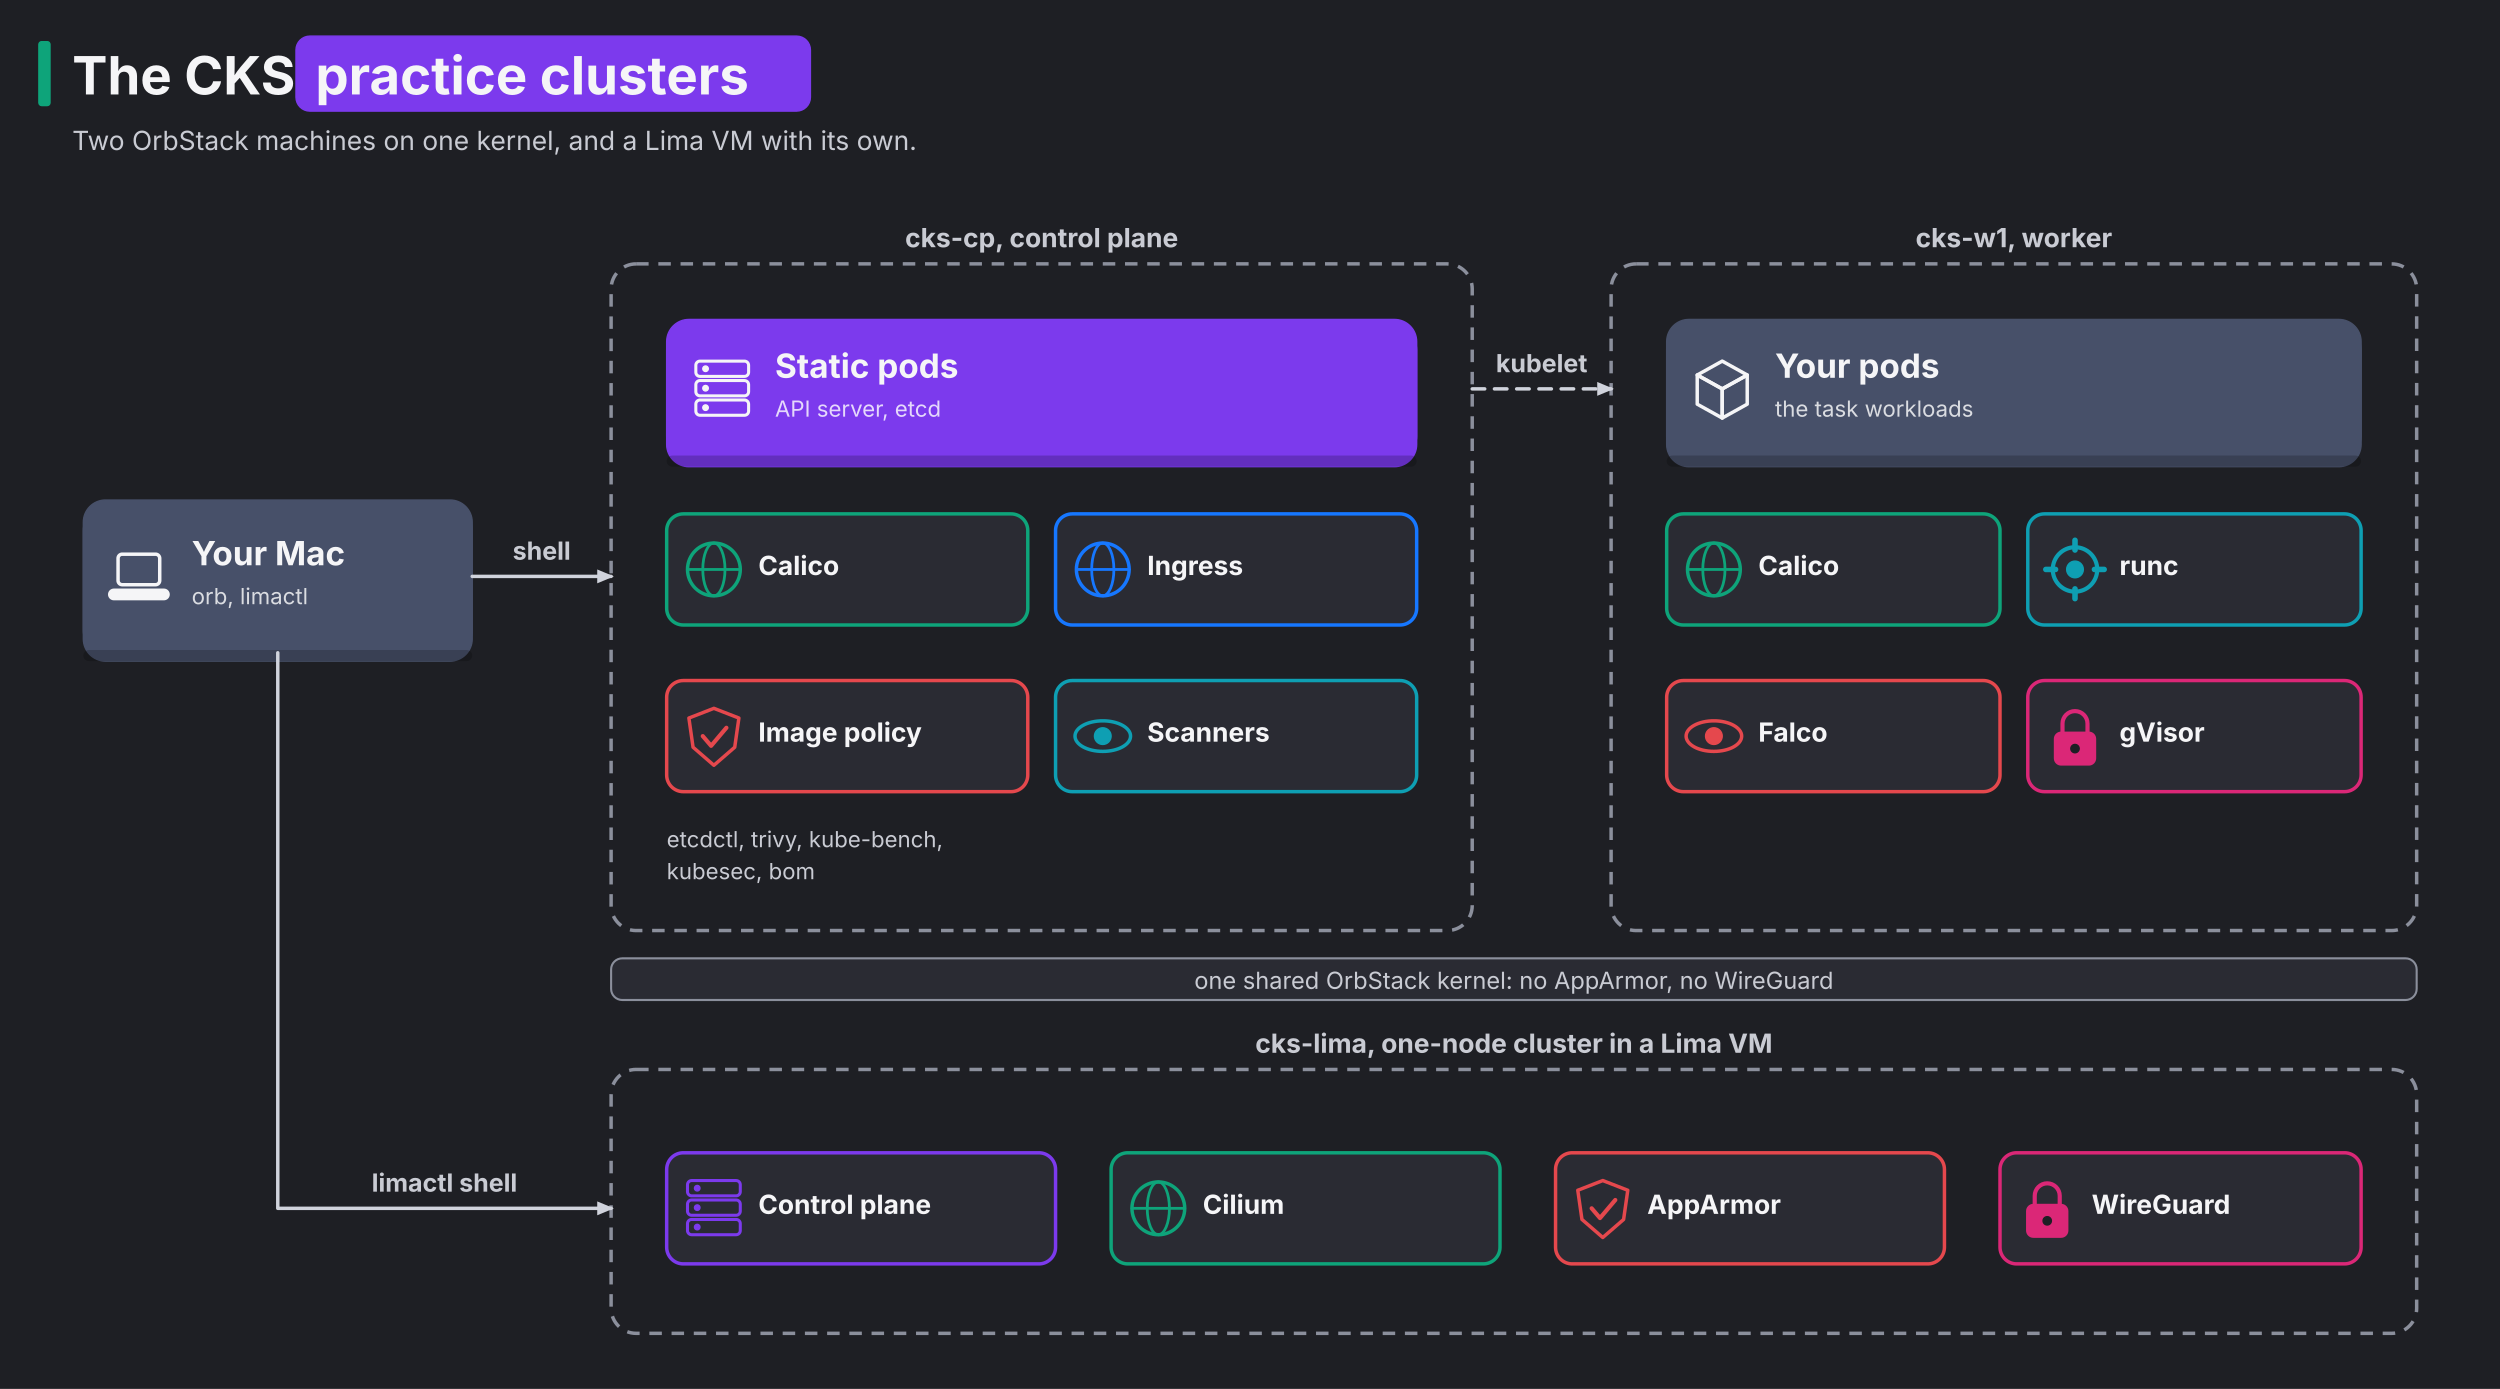
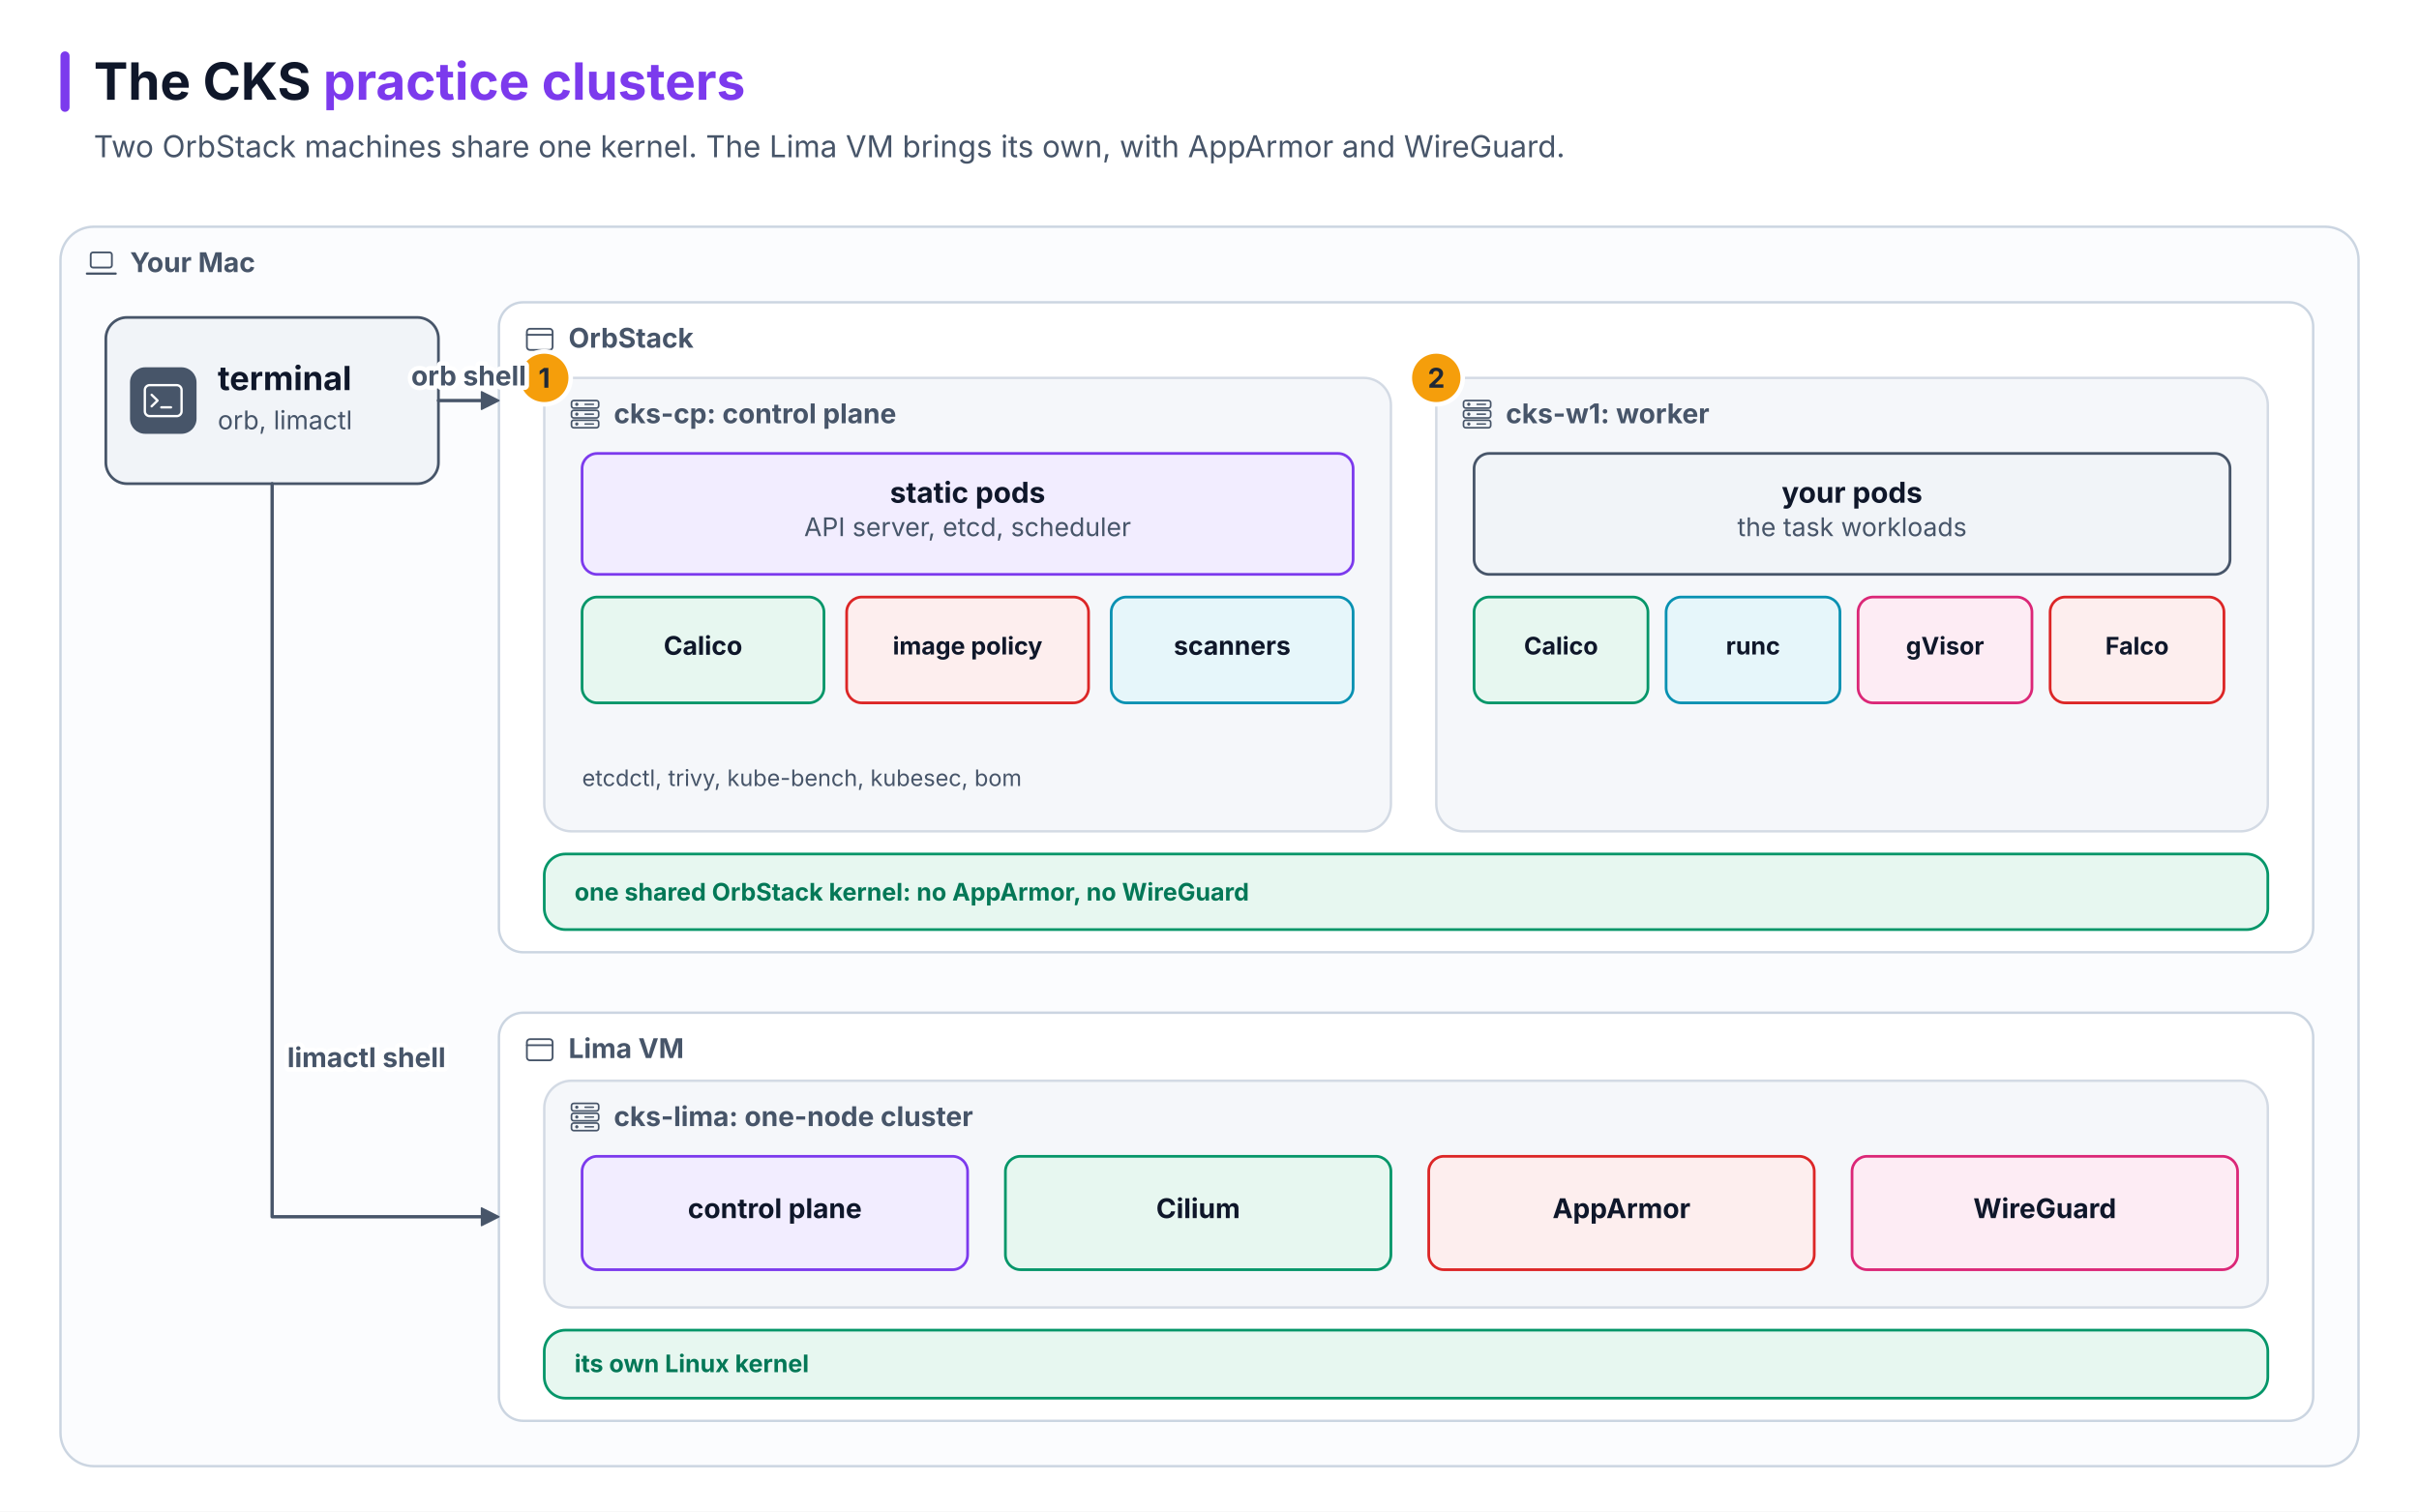
- <svg xmlns="http://www.w3.org/2000/svg" width="1800" height="1000" viewBox="0 0 1800 1000" font-family="Inter, -apple-system, 'Segoe UI', Helvetica, Arial, sans-serif">
-   <rect width="1800" height="1000" fill="#1e1f24" />
-   <defs>
-     <marker id="h" markerWidth="12" markerHeight="10" refX="10" refY="5" orient="auto" markerUnits="userSpaceOnUse">
-       <path d="M0,0 L12,5 L0,10 z" fill="#d0d3dc" />
-     </marker>
-   </defs>
-   <rect x="28.0" y="30.0" width="8.0" height="46.0" rx="2" fill="#0ea47a" stroke="#0ea47a" stroke-width="1" />
-   <text x="52.0" y="68.0" font-size="38" fill="#f5f5f7" font-weight="700" text-anchor="start">The CKS</text>
-   <rect x="213.1" y="26.0" width="370.4" height="54.0" rx="10" fill="#7c3aed" stroke="#7c3aed" stroke-width="1" />
-   <text x="227.1" y="68.0" font-size="38" fill="#f5f5f7" font-weight="700" text-anchor="start">practice clusters</text>
-   <text x="52.0" y="108.0" font-size="19" fill="#c9cbd3" text-anchor="start">Two OrbStack machines on one kernel, and a Lima VM with its own.</text>
-   <rect x="60.0" y="366.0" width="280.0" height="110.0" rx="16" fill="#475069" stroke="#475069" stroke-width="1" />
-   <rect x="60.0" y="360.0" width="280.0" height="110.0" rx="16" fill="#475069" stroke="#475069" stroke-width="1" />
-   <rect x="60.0" y="468.0" width="280.0" height="8.0" rx="4" fill="#00000033" stroke="#00000033" stroke-width="0" />
-   <rect x="85.0" y="399.0" width="30.0" height="22.0" rx="3" fill="none" stroke="#f5f5f7" stroke-width="2.5" />
-   <rect x="79.0" y="425.0" width="42.0" height="6.0" rx="3" fill="#f5f5f7" stroke="#f5f5f7" stroke-width="2.5" />
-   <text x="138.0" y="407.0" font-size="24" fill="#f5f5f7" font-weight="700" text-anchor="start">Your Mac</text>
-   <text x="138.0" y="435.0" font-size="16" fill="#ffffffcc" text-anchor="start">orb, limactl</text>
-   <rect x="440.0" y="190.0" width="620.0" height="480.0" rx="18" fill="#00000000" stroke="#8b8f9c" stroke-width="2.5" stroke-dasharray="9 7" />
-   <text x="750.0" y="178.0" font-size="19" fill="#c9cbd3" font-weight="700" text-anchor="middle">cks-cp, control plane</text>
-   <rect x="480.0" y="236.0" width="540.0" height="100.0" rx="16" fill="#7c3aed" stroke="#7c3aed" stroke-width="1" />
-   <rect x="480.0" y="230.0" width="540.0" height="100.0" rx="16" fill="#7c3aed" stroke="#7c3aed" stroke-width="1" />
-   <rect x="480.0" y="328.0" width="540.0" height="8.0" rx="4" fill="#00000033" stroke="#00000033" stroke-width="0" />
-   <rect x="501.0" y="260.0" width="38.0" height="11.0" rx="3" fill="none" stroke="#f5f5f7" stroke-width="2.2" />
-   <ellipse cx="508.0" cy="265.5" rx="2" ry="2" fill="#f5f5f7" stroke="#f5f5f7" stroke-width="1" />
-   <rect x="501.0" y="274.0" width="38.0" height="11.0" rx="3" fill="none" stroke="#f5f5f7" stroke-width="2.2" />
-   <ellipse cx="508.0" cy="279.5" rx="2" ry="2" fill="#f5f5f7" stroke="#f5f5f7" stroke-width="1" />
-   <rect x="501.0" y="288.0" width="38.0" height="11.0" rx="3" fill="none" stroke="#f5f5f7" stroke-width="2.2" />
-   <ellipse cx="508.0" cy="293.5" rx="2" ry="2" fill="#f5f5f7" stroke="#f5f5f7" stroke-width="1" />
-   <text x="558.0" y="272.0" font-size="24" fill="#f5f5f7" font-weight="700" text-anchor="start">Static pods</text>
-   <text x="558.0" y="300.0" font-size="16" fill="#ffffffcc" text-anchor="start">API server, etcd</text>
-   <rect x="480.0" y="370.0" width="260.0" height="80.0" rx="12" fill="#2a2b33" stroke="#0ea47a" stroke-width="2.5" />
-   <ellipse cx="514.0" cy="410.0" rx="19" ry="19" fill="none" stroke="#0ea47a" stroke-width="2.5" />
-   <ellipse cx="514.0" cy="410.0" rx="8" ry="19" fill="none" stroke="#0ea47a" stroke-width="2" />
-   <polyline points="495.0,410.0 533.0,410.0" fill="none" stroke="#0ea47a" stroke-width="2" stroke-linecap="round" stroke-linejoin="round" />
-   <text x="546.0" y="414.0" font-size="19" fill="#f5f5f7" font-weight="700" text-anchor="start">Calico</text>
-   <rect x="760.0" y="370.0" width="260.0" height="80.0" rx="12" fill="#2a2b33" stroke="#1677ff" stroke-width="2.5" />
-   <ellipse cx="794.0" cy="410.0" rx="19" ry="19" fill="none" stroke="#1677ff" stroke-width="2.5" />
-   <ellipse cx="794.0" cy="410.0" rx="8" ry="19" fill="none" stroke="#1677ff" stroke-width="2" />
-   <polyline points="775.0,410.0 813.0,410.0" fill="none" stroke="#1677ff" stroke-width="2" stroke-linecap="round" stroke-linejoin="round" />
-   <text x="826.0" y="414.0" font-size="19" fill="#f5f5f7" font-weight="700" text-anchor="start">Ingress</text>
-   <rect x="480.0" y="490.0" width="260.0" height="80.0" rx="12" fill="#2a2b33" stroke="#e5484d" stroke-width="2.5" />
-   <polygon points="514.0,510.0 532.0,517.0 529.0,538.0 514.0,551.0 499.0,538.0 496.0,517.0" fill="none" stroke="#e5484d" stroke-width="2.5" stroke-linejoin="round" />
-   <polyline points="506.0,530.0 512.0,537.0 523.0,524.0" fill="none" stroke="#e5484d" stroke-width="3" stroke-linecap="round" stroke-linejoin="round" />
-   <text x="546.0" y="534.0" font-size="19" fill="#f5f5f7" font-weight="700" text-anchor="start">Image policy</text>
-   <rect x="760.0" y="490.0" width="260.0" height="80.0" rx="12" fill="#2a2b33" stroke="#0e9fb3" stroke-width="2.5" />
-   <ellipse cx="794.0" cy="530.0" rx="20" ry="11" fill="none" stroke="#0e9fb3" stroke-width="2.5" />
-   <ellipse cx="794.0" cy="530.0" rx="6" ry="6" fill="#0e9fb3" stroke="#0e9fb3" stroke-width="1" />
-   <text x="826.0" y="534.0" font-size="19" fill="#f5f5f7" font-weight="700" text-anchor="start">Scanners</text>
-   <text x="480.0" y="610.0" font-size="16" fill="#c9cbd3" text-anchor="start">etcdctl, trivy, kube-bench,</text>
-   <text x="480.0" y="633.0" font-size="16" fill="#c9cbd3" text-anchor="start">kubesec, bom</text>
-   <rect x="1160.0" y="190.0" width="580.0" height="480.0" rx="18" fill="#00000000" stroke="#8b8f9c" stroke-width="2.5" stroke-dasharray="9 7" />
-   <text x="1450.0" y="178.0" font-size="19" fill="#c9cbd3" font-weight="700" text-anchor="middle">cks-w1, worker</text>
-   <rect x="1200.0" y="236.0" width="500.0" height="100.0" rx="16" fill="#475069" stroke="#475069" stroke-width="1" />
-   <rect x="1200.0" y="230.0" width="500.0" height="100.0" rx="16" fill="#475069" stroke="#475069" stroke-width="1" />
-   <rect x="1200.0" y="328.0" width="500.0" height="8.0" rx="4" fill="#00000033" stroke="#00000033" stroke-width="0" />
-   <polygon points="1240.0,260.0 1258.0,270.0 1240.0,280.0 1222.0,270.0" fill="none" stroke="#f5f5f7" stroke-width="2.5" stroke-linejoin="round" />
-   <polygon points="1222.0,270.0 1240.0,280.0 1240.0,301.0 1222.0,291.0" fill="none" stroke="#f5f5f7" stroke-width="2.5" stroke-linejoin="round" />
-   <polygon points="1258.0,270.0 1240.0,280.0 1240.0,301.0 1258.0,291.0" fill="none" stroke="#f5f5f7" stroke-width="2.5" stroke-linejoin="round" />
-   <text x="1278.0" y="272.0" font-size="24" fill="#f5f5f7" font-weight="700" text-anchor="start">Your pods</text>
-   <text x="1278.0" y="300.0" font-size="16" fill="#ffffffcc" text-anchor="start">the task workloads</text>
-   <rect x="1200.0" y="370.0" width="240.0" height="80.0" rx="12" fill="#2a2b33" stroke="#0ea47a" stroke-width="2.5" />
-   <ellipse cx="1234.0" cy="410.0" rx="19" ry="19" fill="none" stroke="#0ea47a" stroke-width="2.5" />
-   <ellipse cx="1234.0" cy="410.0" rx="8" ry="19" fill="none" stroke="#0ea47a" stroke-width="2" />
-   <polyline points="1215.0,410.0 1253.0,410.0" fill="none" stroke="#0ea47a" stroke-width="2" stroke-linecap="round" stroke-linejoin="round" />
-   <text x="1266.0" y="414.0" font-size="19" fill="#f5f5f7" font-weight="700" text-anchor="start">Calico</text>
-   <rect x="1460.0" y="370.0" width="240.0" height="80.0" rx="12" fill="#2a2b33" stroke="#0e9fb3" stroke-width="2.5" />
-   <ellipse cx="1494.0" cy="410.0" rx="16" ry="16" fill="none" stroke="#0e9fb3" stroke-width="3" />
-   <ellipse cx="1494.0" cy="410.0" rx="6" ry="6" fill="#0e9fb3" stroke="#0e9fb3" stroke-width="1" />
-   <polyline points="1494.0,389.0 1494.0,396.0" fill="none" stroke="#0e9fb3" stroke-width="4" stroke-linecap="round" stroke-linejoin="round" />
-   <polyline points="1494.0,424.0 1494.0,431.0" fill="none" stroke="#0e9fb3" stroke-width="4" stroke-linecap="round" stroke-linejoin="round" />
-   <polyline points="1473.0,410.0 1480.0,410.0" fill="none" stroke="#0e9fb3" stroke-width="4" stroke-linecap="round" stroke-linejoin="round" />
-   <polyline points="1508.0,410.0 1515.0,410.0" fill="none" stroke="#0e9fb3" stroke-width="4" stroke-linecap="round" stroke-linejoin="round" />
-   <text x="1526.0" y="414.0" font-size="19" fill="#f5f5f7" font-weight="700" text-anchor="start">runc</text>
-   <rect x="1200.0" y="490.0" width="240.0" height="80.0" rx="12" fill="#2a2b33" stroke="#e5484d" stroke-width="2.5" />
-   <ellipse cx="1234.0" cy="530.0" rx="20" ry="11" fill="none" stroke="#e5484d" stroke-width="2.5" />
-   <ellipse cx="1234.0" cy="530.0" rx="6" ry="6" fill="#e5484d" stroke="#e5484d" stroke-width="1" />
-   <text x="1266.0" y="534.0" font-size="19" fill="#f5f5f7" font-weight="700" text-anchor="start">Falco</text>
-   <rect x="1460.0" y="490.0" width="240.0" height="80.0" rx="12" fill="#2a2b33" stroke="#db2777" stroke-width="2.5" />
-   <rect x="1480.0" y="528.0" width="28.0" height="22.0" rx="4" fill="#db2777" stroke="#db2777" stroke-width="2.5" />
-   <rect x="1485.0" y="512.0" width="18.0" height="24.0" rx="9" fill="none" stroke="#db2777" stroke-width="3" />
-   <ellipse cx="1494.0" cy="539.0" rx="3" ry="3" fill="#1e1f24" stroke="#1e1f24" stroke-width="1" />
-   <text x="1526.0" y="534.0" font-size="19" fill="#f5f5f7" font-weight="700" text-anchor="start">gVisor</text>
-   <polyline points="340.0,415.0 440.0,415.0" fill="none" stroke="#d0d3dc" stroke-width="2.5" stroke-linecap="round" stroke-linejoin="round" marker-end="url(#h)" />
-   <text x="390.0" y="403.0" font-size="18" fill="#c9cbd3" font-weight="700" text-anchor="middle">shell</text>
-   <polyline points="1060.0,280.0 1160.0,280.0" fill="none" stroke="#d0d3dc" stroke-width="2.5" stroke-linecap="round" stroke-linejoin="round" stroke-dasharray="9 7" marker-end="url(#h)" />
-   <text x="1110.0" y="268.0" font-size="18" fill="#c9cbd3" font-weight="700" text-anchor="middle">kubelet</text>
-   <rect x="440.0" y="690.0" width="1300.0" height="30.0" rx="8" fill="#2a2b33" stroke="#8b8f9c" stroke-width="1.5" />
-   <text x="1090.0" y="712.0" font-size="17" fill="#c9cbd3" text-anchor="middle">one shared OrbStack kernel: no AppArmor, no WireGuard</text>
-   <rect x="440.0" y="770.0" width="1300.0" height="190.0" rx="18" fill="#00000000" stroke="#8b8f9c" stroke-width="2.5" stroke-dasharray="9 7" />
-   <text x="1090.0" y="758.0" font-size="19" fill="#c9cbd3" font-weight="700" text-anchor="middle">cks-lima, one-node cluster in a Lima VM</text>
-   <rect x="480.0" y="830.0" width="280.0" height="80.0" rx="12" fill="#2a2b33" stroke="#7c3aed" stroke-width="2.5" />
-   <rect x="495.0" y="850.0" width="38.0" height="11.0" rx="3" fill="none" stroke="#7c3aed" stroke-width="2.2" />
-   <ellipse cx="502.0" cy="855.5" rx="2" ry="2" fill="#7c3aed" stroke="#7c3aed" stroke-width="1" />
-   <rect x="495.0" y="864.0" width="38.0" height="11.0" rx="3" fill="none" stroke="#7c3aed" stroke-width="2.2" />
-   <ellipse cx="502.0" cy="869.5" rx="2" ry="2" fill="#7c3aed" stroke="#7c3aed" stroke-width="1" />
-   <rect x="495.0" y="878.0" width="38.0" height="11.0" rx="3" fill="none" stroke="#7c3aed" stroke-width="2.2" />
-   <ellipse cx="502.0" cy="883.5" rx="2" ry="2" fill="#7c3aed" stroke="#7c3aed" stroke-width="1" />
-   <text x="546.0" y="874.0" font-size="19" fill="#f5f5f7" font-weight="700" text-anchor="start">Control plane</text>
-   <rect x="800.0" y="830.0" width="280.0" height="80.0" rx="12" fill="#2a2b33" stroke="#0ea47a" stroke-width="2.5" />
-   <ellipse cx="834.0" cy="870.0" rx="19" ry="19" fill="none" stroke="#0ea47a" stroke-width="2.5" />
-   <ellipse cx="834.0" cy="870.0" rx="8" ry="19" fill="none" stroke="#0ea47a" stroke-width="2" />
-   <polyline points="815.0,870.0 853.0,870.0" fill="none" stroke="#0ea47a" stroke-width="2" stroke-linecap="round" stroke-linejoin="round" />
-   <text x="866.0" y="874.0" font-size="19" fill="#f5f5f7" font-weight="700" text-anchor="start">Cilium</text>
-   <rect x="1120.0" y="830.0" width="280.0" height="80.0" rx="12" fill="#2a2b33" stroke="#e5484d" stroke-width="2.5" />
-   <polygon points="1154.0,850.0 1172.0,857.0 1169.0,878.0 1154.0,891.0 1139.0,878.0 1136.0,857.0" fill="none" stroke="#e5484d" stroke-width="2.5" stroke-linejoin="round" />
-   <polyline points="1146.0,870.0 1152.0,877.0 1163.0,864.0" fill="none" stroke="#e5484d" stroke-width="3" stroke-linecap="round" stroke-linejoin="round" />
-   <text x="1186.0" y="874.0" font-size="19" fill="#f5f5f7" font-weight="700" text-anchor="start">AppArmor</text>
-   <rect x="1440.0" y="830.0" width="260.0" height="80.0" rx="12" fill="#2a2b33" stroke="#db2777" stroke-width="2.5" />
-   <rect x="1460.0" y="868.0" width="28.0" height="22.0" rx="4" fill="#db2777" stroke="#db2777" stroke-width="2.5" />
-   <rect x="1465.0" y="852.0" width="18.0" height="24.0" rx="9" fill="none" stroke="#db2777" stroke-width="3" />
-   <ellipse cx="1474.0" cy="879.0" rx="3" ry="3" fill="#1e1f24" stroke="#1e1f24" stroke-width="1" />
-   <text x="1506.0" y="874.0" font-size="19" fill="#f5f5f7" font-weight="700" text-anchor="start">WireGuard</text>
-   <polyline points="200.0,470.0 200.0,870.0 440.0,870.0" fill="none" stroke="#d0d3dc" stroke-width="2.5" stroke-linecap="round" stroke-linejoin="round" marker-end="url(#h)" />
-   <text x="320.0" y="858.0" font-size="18" fill="#c9cbd3" font-weight="700" text-anchor="middle">limactl shell</text>
+ <svg xmlns="http://www.w3.org/2000/svg" width="1600" height="1000" viewBox="0 0 1600 1000" font-family="Inter, -apple-system, 'Segoe UI', Helvetica, Arial, sans-serif">
+   <rect width="1600" height="1000" fill="#ffffff" />
+   <rect x="40.0" y="34.0" width="6.0" height="40.0" rx="3.0" fill="#7c3aed" stroke="none" />
+   <text x="62" y="66" font-size="34" font-weight="700" fill="#0f172a">The CKS <tspan fill="#7c3aed">practice clusters</tspan>
+   </text>
+   <text x="62.0" y="104.0" font-size="20.0" fill="#475569" text-anchor="start">Two OrbStack machines share one kernel. The Lima VM brings its own, with AppArmor and WireGuard.</text>
+   <rect x="40.0" y="150.0" width="1520.0" height="820.0" rx="22.0" fill="#fbfcfe" stroke="#cbd5e1" stroke-width="1.6" />
+   <rect x="60.0" y="167.0" width="14.0" height="10.0" rx="1.5" fill="none" stroke="#475569" stroke-width="1.2" />
+   <polyline points="57.5,181.0 76.5,181.0" fill="none" stroke="#475569" stroke-width="1.50" stroke-linecap="round" stroke-linejoin="round" />
+   <text x="86.0" y="180.0" font-size="18.0" fill="#475569" font-weight="700" text-anchor="start">Your Mac</text>
+   <rect x="70.0" y="210.0" width="220.0" height="110.0" rx="14.0" fill="#f1f4f8" stroke="#475569" stroke-width="1.8" />
+   <rect x="86.0" y="243.0" width="44.0" height="44.0" rx="10.0" fill="#475569" stroke="none" />
+   <rect x="95.8" y="254.8" width="24.3" height="20.5" rx="3.2" fill="none" stroke="#ffffff" stroke-width="1.536" />
+   <polyline points="100.3,261.2 104.2,265.0 100.3,268.8" fill="none" stroke="#ffffff" stroke-width="1.54" stroke-linecap="round" stroke-linejoin="round" />
+   <polyline points="106.7,269.5 113.1,269.5" fill="none" stroke="#ffffff" stroke-width="1.54" stroke-linecap="round" stroke-linejoin="round" />
+   <text x="144.0" y="258.1" font-size="22.0" fill="#0f172a" font-weight="700" text-anchor="start">terminal</text>
+   <text x="144.0" y="284.0" font-size="17.0" fill="#475569" text-anchor="start">orb, limactl</text>
+   <rect x="330.0" y="200.0" width="1200.0" height="430.0" rx="16.0" fill="#ffffff" stroke="#cbd5e1" stroke-width="1.6" />
+   <rect x="348.5" y="217.5" width="17.0" height="14.0" rx="2.0" fill="none" stroke="#475569" stroke-width="1.2" />
+   <polyline points="348.5,221.5 365.5,221.5" fill="none" stroke="#475569" stroke-width="1.20" stroke-linecap="round" stroke-linejoin="round" />
+   <text x="376.0" y="230.0" font-size="18.0" fill="#475569" font-weight="700" text-anchor="start">OrbStack</text>
+   <rect x="360.0" y="250.0" width="560.0" height="300.0" rx="18.0" fill="#f5f7fa" stroke="#d3dae4" stroke-width="1.6" />
+   <rect x="378.0" y="265.0" width="18.0" height="5.0" rx="1.5" fill="none" stroke="#475569" stroke-width="1.1" />
+   <ellipse cx="381.5" cy="267.5" rx="0.8" ry="0.8" fill="#475569" stroke="#475569" stroke-width="0.50" />
+   <polyline points="387.0,267.5 392.5,267.5" fill="none" stroke="#475569" stroke-width="1.00" stroke-linecap="round" stroke-linejoin="round" />
+   <rect x="378.0" y="271.5" width="18.0" height="5.0" rx="1.5" fill="none" stroke="#475569" stroke-width="1.1" />
+   <ellipse cx="381.5" cy="274.0" rx="0.8" ry="0.8" fill="#475569" stroke="#475569" stroke-width="0.50" />
+   <polyline points="387.0,274.0 392.5,274.0" fill="none" stroke="#475569" stroke-width="1.00" stroke-linecap="round" stroke-linejoin="round" />
+   <rect x="378.0" y="278.0" width="18.0" height="5.0" rx="1.5" fill="none" stroke="#475569" stroke-width="1.1" />
+   <ellipse cx="381.5" cy="280.5" rx="0.8" ry="0.8" fill="#475569" stroke="#475569" stroke-width="0.50" />
+   <polyline points="387.0,280.5 392.5,280.5" fill="none" stroke="#475569" stroke-width="1.00" stroke-linecap="round" stroke-linejoin="round" />
+   <text x="406.0" y="280.0" font-size="18.0" fill="#475569" font-weight="700" text-anchor="start">cks-cp: control plane</text>
+   <rect x="385.0" y="300.0" width="510.0" height="80.0" rx="10.0" fill="#f2edff" stroke="#7c3aed" stroke-width="1.8" />
+   <text x="640.0" y="332.6" font-size="19.0" fill="#0f172a" font-weight="700" text-anchor="middle">static pods</text>
+   <text x="640.0" y="354.7" font-size="17.0" fill="#475569" text-anchor="middle">API server, etcd, scheduler</text>
+   <rect x="385.0" y="395.0" width="160.0" height="70.0" rx="10.0" fill="#e7f7f0" stroke="#059669" stroke-width="1.8" />
+   <text x="465.0" y="433.2" font-size="17.0" fill="#0f172a" font-weight="700" text-anchor="middle">Calico</text>
+   <rect x="560.0" y="395.0" width="160.0" height="70.0" rx="10.0" fill="#fdeeee" stroke="#dc2626" stroke-width="1.8" />
+   <text x="640.0" y="433.0" font-size="16.0" fill="#0f172a" font-weight="700" text-anchor="middle">image policy</text>
+   <rect x="735.0" y="395.0" width="160.0" height="70.0" rx="10.0" fill="#e6f6fa" stroke="#0891b2" stroke-width="1.8" />
+   <text x="815.0" y="433.2" font-size="17.0" fill="#0f172a" font-weight="700" text-anchor="middle">scanners</text>
+   <text x="385.0" y="520.0" font-size="15.0" fill="#475569" text-anchor="start">etcdctl, trivy, kube-bench, kubesec, bom</text>
+   <ellipse cx="360.0" cy="250.0" rx="19.0" ry="19.0" fill="#ffffff" stroke="none" />
+   <ellipse cx="360.0" cy="250.0" rx="16.0" ry="16.0" fill="#f59e0b" stroke="none" />
+   <text x="360.0" y="256.5" font-size="18.0" fill="#1f2937" font-weight="700" text-anchor="middle">1</text>
+   <rect x="950.0" y="250.0" width="550.0" height="300.0" rx="18.0" fill="#f5f7fa" stroke="#d3dae4" stroke-width="1.6" />
+   <rect x="968.0" y="265.0" width="18.0" height="5.0" rx="1.5" fill="none" stroke="#475569" stroke-width="1.1" />
+   <ellipse cx="971.5" cy="267.5" rx="0.8" ry="0.8" fill="#475569" stroke="#475569" stroke-width="0.50" />
+   <polyline points="977.0,267.5 982.5,267.5" fill="none" stroke="#475569" stroke-width="1.00" stroke-linecap="round" stroke-linejoin="round" />
+   <rect x="968.0" y="271.5" width="18.0" height="5.0" rx="1.5" fill="none" stroke="#475569" stroke-width="1.1" />
+   <ellipse cx="971.5" cy="274.0" rx="0.8" ry="0.8" fill="#475569" stroke="#475569" stroke-width="0.50" />
+   <polyline points="977.0,274.0 982.5,274.0" fill="none" stroke="#475569" stroke-width="1.00" stroke-linecap="round" stroke-linejoin="round" />
+   <rect x="968.0" y="278.0" width="18.0" height="5.0" rx="1.5" fill="none" stroke="#475569" stroke-width="1.1" />
+   <ellipse cx="971.5" cy="280.5" rx="0.8" ry="0.8" fill="#475569" stroke="#475569" stroke-width="0.50" />
+   <polyline points="977.0,280.5 982.5,280.5" fill="none" stroke="#475569" stroke-width="1.00" stroke-linecap="round" stroke-linejoin="round" />
+   <text x="996.0" y="280.0" font-size="18.0" fill="#475569" font-weight="700" text-anchor="start">cks-w1: worker</text>
+   <rect x="975.0" y="300.0" width="500.0" height="80.0" rx="10.0" fill="#f1f4f8" stroke="#475569" stroke-width="1.8" />
+   <text x="1225.0" y="332.6" font-size="19.0" fill="#0f172a" font-weight="700" text-anchor="middle">your pods</text>
+   <text x="1225.0" y="354.7" font-size="17.0" fill="#475569" text-anchor="middle">the task workloads</text>
+   <rect x="975.0" y="395.0" width="115.0" height="70.0" rx="10.0" fill="#e7f7f0" stroke="#059669" stroke-width="1.8" />
+   <text x="1032.5" y="433.0" font-size="16.0" fill="#0f172a" font-weight="700" text-anchor="middle">Calico</text>
+   <rect x="1102.0" y="395.0" width="115.0" height="70.0" rx="10.0" fill="#e6f6fa" stroke="#0891b2" stroke-width="1.8" />
+   <text x="1159.5" y="433.0" font-size="16.0" fill="#0f172a" font-weight="700" text-anchor="middle">runc</text>
+   <rect x="1229.0" y="395.0" width="115.0" height="70.0" rx="10.0" fill="#fdecf4" stroke="#db2777" stroke-width="1.8" />
+   <text x="1286.5" y="433.0" font-size="16.0" fill="#0f172a" font-weight="700" text-anchor="middle">gVisor</text>
+   <rect x="1356.0" y="395.0" width="115.0" height="70.0" rx="10.0" fill="#fdeeee" stroke="#dc2626" stroke-width="1.8" />
+   <text x="1413.5" y="433.0" font-size="16.0" fill="#0f172a" font-weight="700" text-anchor="middle">Falco</text>
+   <ellipse cx="950.0" cy="250.0" rx="19.0" ry="19.0" fill="#ffffff" stroke="none" />
+   <ellipse cx="950.0" cy="250.0" rx="16.0" ry="16.0" fill="#f59e0b" stroke="none" />
+   <text x="950.0" y="256.5" font-size="18.0" fill="#1f2937" font-weight="700" text-anchor="middle">2</text>
+   <rect x="360.0" y="565.0" width="1140.0" height="50.0" rx="14.0" fill="#e7f7f0" stroke="#059669" stroke-width="1.8" />
+   <text x="380.0" y="595.8" font-size="16.0" fill="#047857" font-weight="700" text-anchor="start">one shared OrbStack kernel: no AppArmor, no WireGuard</text>
+   <rect x="330.0" y="670.0" width="1200.0" height="270.0" rx="16.0" fill="#ffffff" stroke="#cbd5e1" stroke-width="1.6" />
+   <rect x="348.5" y="687.5" width="17.0" height="14.0" rx="2.0" fill="none" stroke="#475569" stroke-width="1.2" />
+   <polyline points="348.5,691.5 365.5,691.5" fill="none" stroke="#475569" stroke-width="1.20" stroke-linecap="round" stroke-linejoin="round" />
+   <text x="376.0" y="700.0" font-size="18.0" fill="#475569" font-weight="700" text-anchor="start">Lima VM</text>
+   <rect x="360.0" y="715.0" width="1140.0" height="150.0" rx="18.0" fill="#f5f7fa" stroke="#d3dae4" stroke-width="1.6" />
+   <rect x="378.0" y="730.0" width="18.0" height="5.0" rx="1.5" fill="none" stroke="#475569" stroke-width="1.1" />
+   <ellipse cx="381.5" cy="732.5" rx="0.8" ry="0.8" fill="#475569" stroke="#475569" stroke-width="0.50" />
+   <polyline points="387.0,732.5 392.5,732.5" fill="none" stroke="#475569" stroke-width="1.00" stroke-linecap="round" stroke-linejoin="round" />
+   <rect x="378.0" y="736.5" width="18.0" height="5.0" rx="1.5" fill="none" stroke="#475569" stroke-width="1.1" />
+   <ellipse cx="381.5" cy="739.0" rx="0.8" ry="0.8" fill="#475569" stroke="#475569" stroke-width="0.50" />
+   <polyline points="387.0,739.0 392.5,739.0" fill="none" stroke="#475569" stroke-width="1.00" stroke-linecap="round" stroke-linejoin="round" />
+   <rect x="378.0" y="743.0" width="18.0" height="5.0" rx="1.5" fill="none" stroke="#475569" stroke-width="1.1" />
+   <ellipse cx="381.5" cy="745.5" rx="0.8" ry="0.8" fill="#475569" stroke="#475569" stroke-width="0.50" />
+   <polyline points="387.0,745.5 392.5,745.5" fill="none" stroke="#475569" stroke-width="1.00" stroke-linecap="round" stroke-linejoin="round" />
+   <text x="406.0" y="745.0" font-size="18.0" fill="#475569" font-weight="700" text-anchor="start">cks-lima: one-node cluster</text>
+   <rect x="385.0" y="765.0" width="255.0" height="75.0" rx="10.0" fill="#f2edff" stroke="#7c3aed" stroke-width="1.8" />
+   <text x="512.5" y="805.9" font-size="18.0" fill="#0f172a" font-weight="700" text-anchor="middle">control plane</text>
+   <rect x="665.0" y="765.0" width="255.0" height="75.0" rx="10.0" fill="#e7f7f0" stroke="#059669" stroke-width="1.8" />
+   <text x="792.5" y="805.9" font-size="18.0" fill="#0f172a" font-weight="700" text-anchor="middle">Cilium</text>
+   <rect x="945.0" y="765.0" width="255.0" height="75.0" rx="10.0" fill="#fdeeee" stroke="#dc2626" stroke-width="1.8" />
+   <text x="1072.5" y="805.9" font-size="18.0" fill="#0f172a" font-weight="700" text-anchor="middle">AppArmor</text>
+   <rect x="1225.0" y="765.0" width="255.0" height="75.0" rx="10.0" fill="#fdecf4" stroke="#db2777" stroke-width="1.8" />
+   <text x="1352.5" y="805.9" font-size="18.0" fill="#0f172a" font-weight="700" text-anchor="middle">WireGuard</text>
+   <rect x="360.0" y="880.0" width="1140.0" height="45.0" rx="14.0" fill="#e7f7f0" stroke="#059669" stroke-width="1.8" />
+   <text x="380.0" y="907.8" font-size="16.0" fill="#047857" font-weight="700" text-anchor="start">its own Linux kernel</text>
+   <polyline points="290.0,265.0 320.5,265.0" fill="none" stroke="#475569" stroke-width="2.20" stroke-linecap="round" stroke-linejoin="round" />
+   <polygon points="330.0,265.0 318.5,270.8 318.5,259.2" fill="#475569" stroke="#475569" stroke-width="1" stroke-linejoin="round" />
+   <text x="310.0" y="255.0" font-size="18.0" fill="#475569" font-weight="700" stroke="#ffffff" stroke-width="6" stroke-linejoin="round" paint-order="stroke" text-anchor="middle">orb shell</text>
+   <polyline points="180.0,320.0 180.0,805.0 320.5,805.0" fill="none" stroke="#475569" stroke-width="2.20" stroke-linecap="round" stroke-linejoin="round" />
+   <polygon points="330.0,805.0 318.5,810.8 318.5,799.2" fill="#475569" stroke="#475569" stroke-width="1" stroke-linejoin="round" />
+   <text x="190.0" y="706.0" font-size="18.0" fill="#475569" font-weight="700" stroke="#ffffff" stroke-width="6" stroke-linejoin="round" paint-order="stroke" text-anchor="start">limactl shell</text>
</svg>
